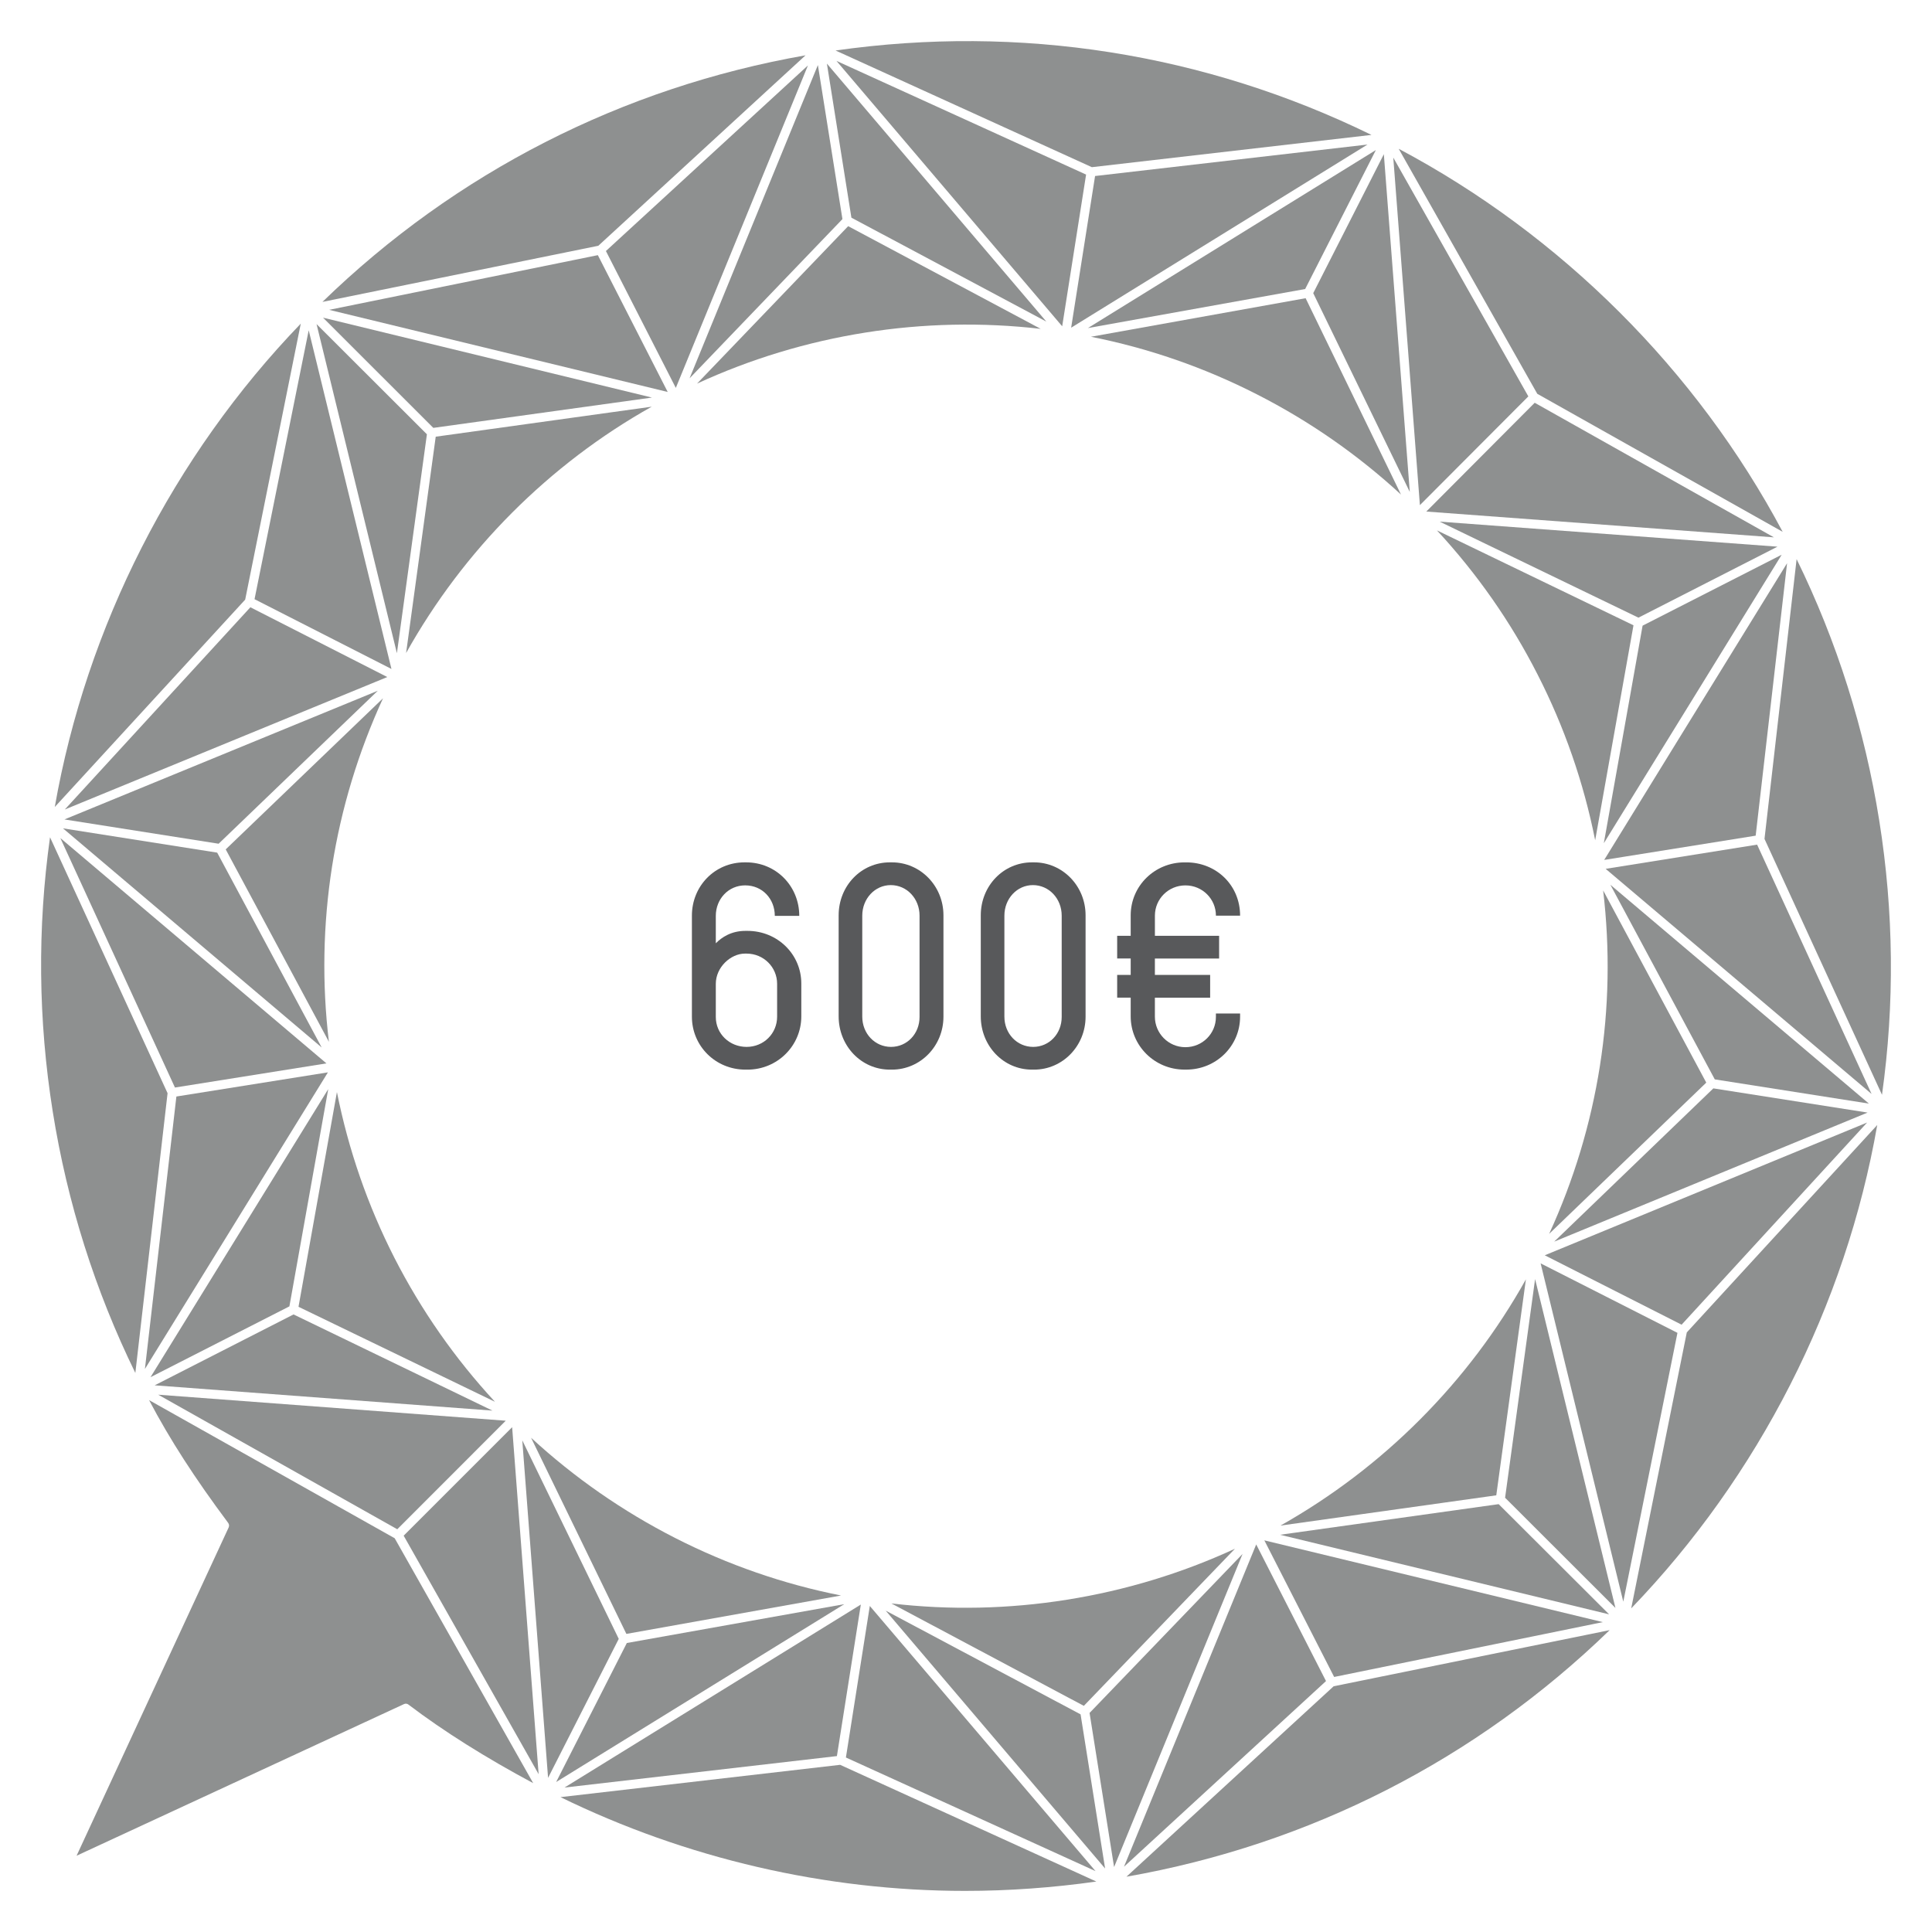
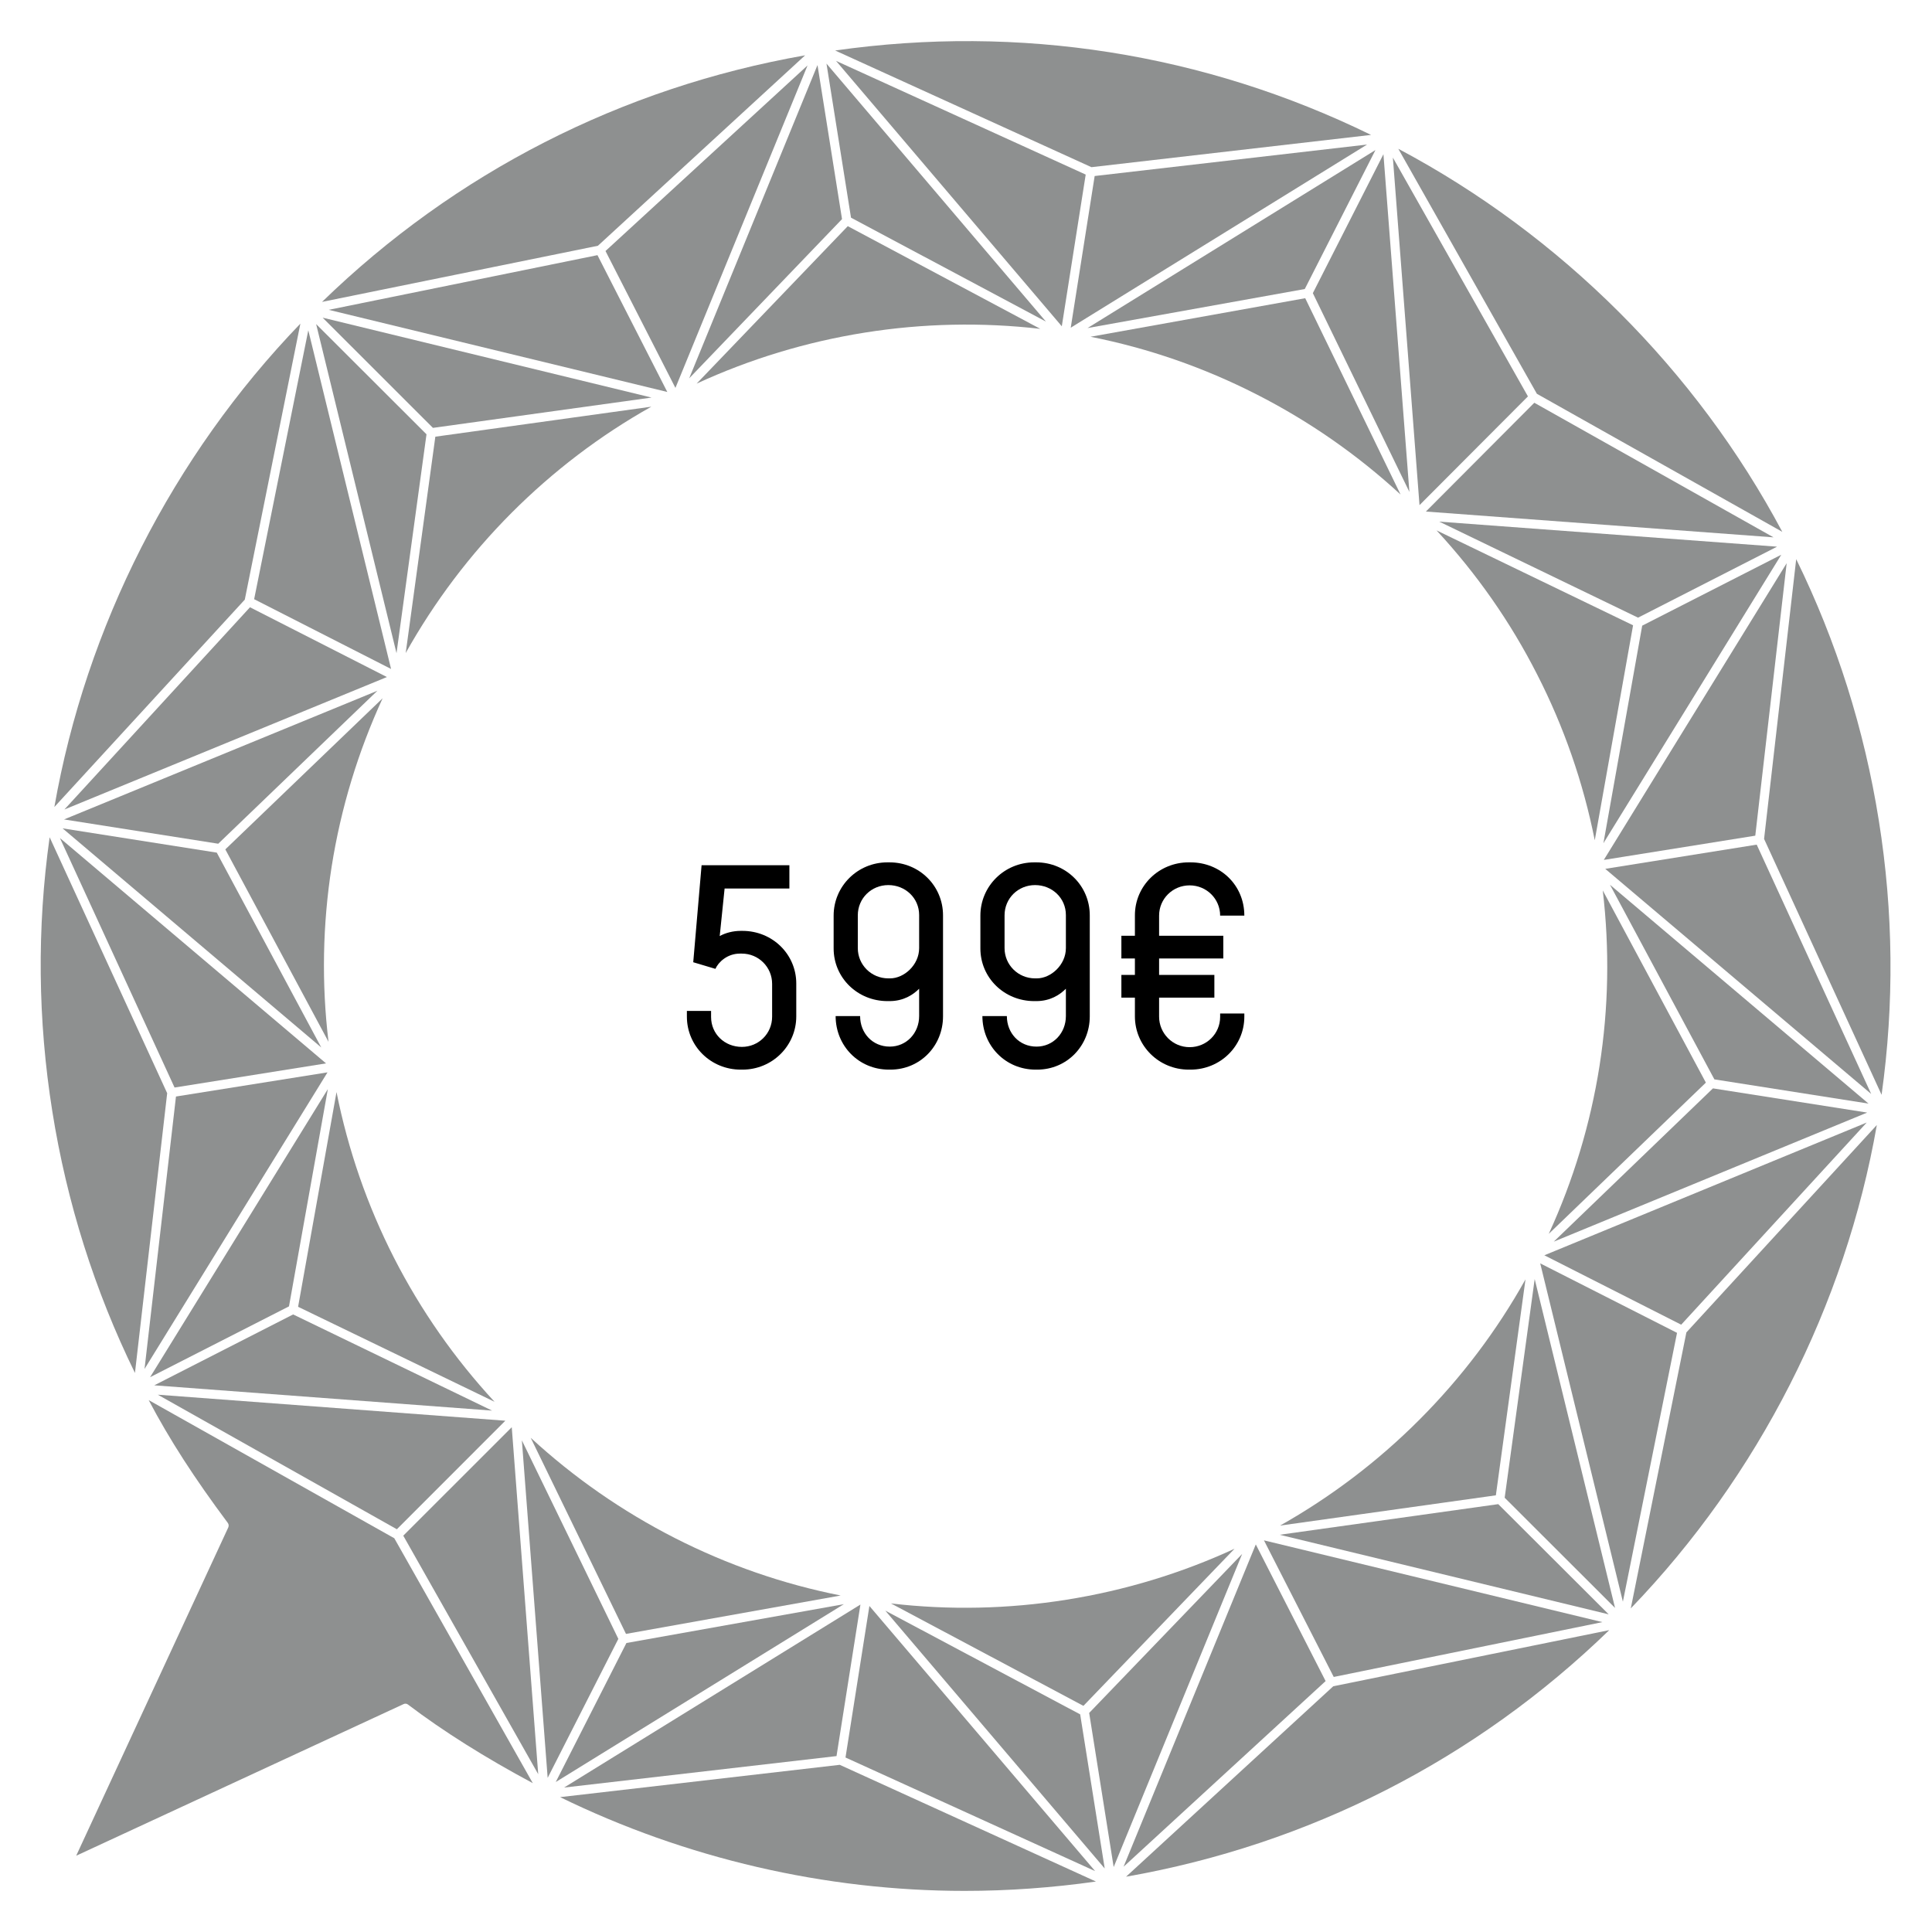
<svg xmlns="http://www.w3.org/2000/svg" version="1.1" id="Layer_1" x="0px" y="0px" width="94px" height="94px" viewBox="0 0 94 94" enable-background="new 0 0 94 94" xml:space="preserve">
  <g>
    <g>
-       <path fill="#8E9090" d="M24.082,68.203l-9.546-4.616l-0.012-0.008l1.869-10.445c0.562,2.815,1.501,5.524,2.8,8.071    C20.497,63.754,22.136,66.1,24.082,68.203" />
-       <polygon fill="#8E9090" points="24.918,69.44 26.207,86.322 19.64,74.717   " />
-       <path fill="#8E9090" d="M30.476,79.496l-4.636-9.542c2.103,1.938,4.459,3.575,7.014,4.878c2.559,1.302,5.268,2.243,8.067,2.796    l-10.442,1.868H30.476z" />
-       <polygon fill="#8E9090" points="25.411,70.078 30.105,79.738 26.666,86.501   " />
-       <polygon fill="#8E9090" points="41.076,78.05 27.059,86.703 30.498,79.939   " />
-       <polygon fill="#8E9090" points="41.883,78.068 40.727,85.39 40.72,85.441 27.465,86.972   " />
-       <path fill="#8E9090" d="M53.342,91.545c-2.118,0.3-4.266,0.455-6.39,0.455c-6.78,0-13.566-1.575-19.682-4.562l13.606-1.572    L53.342,91.545z" />
-       <polygon fill="#8E9090" points="42.32,78.137 53.302,91.038 41.157,85.51   " />
-       <polygon fill="#8E9090" points="53.768,90.91 43.094,78.365 52.575,83.411   " />
-       <path fill="#8E9090" d="M51.911,77.833c2.837-0.451,5.583-1.285,8.174-2.48l-7.352,7.644l-9.363-4.983    C46.204,78.347,49.084,78.285,51.911,77.833" />
-       <polygon fill="#8E9090" points="60.456,75.606 54.205,90.84 53.012,83.342   " />
-       <polygon fill="#8E9090" points="64.515,81.79 64.515,81.792 54.693,90.818 54.689,90.818 61.12,75.143   " />
-       <path fill="#8E9090" d="M54.806,91.31l10.083-9.267h0.004l13.423-2.73C71.83,85.606,63.729,89.743,54.806,91.31" />
-       <polygon fill="#8E9090" points="77.982,78.923 64.912,81.591 61.516,74.945   " />
-       <polygon fill="#8E9090" points="78.29,78.545 62.28,74.673 72.916,73.183   " />
-       <path fill="#8E9090" d="M74.242,62.246l-1.442,10.508l-10.498,1.472c2.485-1.402,4.769-3.135,6.791-5.164    C71.118,67.032,72.846,64.745,74.242,62.246" />
-       <polygon fill="#8E9090" points="74.689,62.231 78.598,78.233 73.229,72.871   " />
-       <polygon fill="#8E9090" points="81.615,64.849 78.98,77.929 74.958,61.468   " />
-       <polygon fill="#8E9090" points="90.843,54.616 81.817,64.452 75.159,61.075   " />
-       <path fill="#8E9090" d="M82.07,64.827l9.266-10.09c-1.535,8.776-5.761,17.074-11.971,23.518L82.07,64.827z" />
-       <polygon fill="#8E9090" points="90.866,54.132 75.618,60.411 83.362,52.954   " />
-       <path fill="#8E9090" d="M78,43.323l5.017,9.351l-0.007,0.007l-7.638,7.352c1.195-2.603,2.025-5.344,2.47-8.17    C78.286,49.041,78.337,46.175,78,43.323" />
-       <polygon fill="#8E9090" points="90.931,53.695 83.436,52.517 83.432,52.517 78.352,43.048   " />
-       <polygon fill="#8E9090" points="91.06,53.225 78.122,42.273 85.491,41.095   " />
-       <path fill="#8E9090" d="M91.567,53.266L85.85,40.816l1.563-13.612c1.964,4.008,3.315,8.283,4.021,12.724    C92.142,44.365,92.187,48.847,91.567,53.266" />
-       <polygon fill="#8E9090" points="78.051,41.836 78.139,41.697 81.644,36.005 86.949,27.402 85.421,40.659 78.158,41.822   " />
-       <polygon fill="#8E9090" points="86.684,26.991 86.578,27.167 78.033,41.026 79.919,30.441   " />
-       <path fill="#8E9090" d="M69.914,25.806l9.562,4.617l-1.864,10.459c-0.562-2.815-1.502-5.523-2.805-8.07    C73.507,30.257,71.863,27.909,69.914,25.806" />
-       <polygon fill="#8E9090" points="86.482,26.598 79.717,30.052 70.046,25.38   " />
-       <polygon fill="#8E9090" points="86.309,26.144 69.396,24.889 74.67,19.596   " />
-       <path fill="#8E9090" d="M68.053,7.239c7.906,4.198,14.494,10.772,18.682,18.637L74.795,19.16L68.053,7.239z" />
-       <polygon fill="#8E9090" points="74.359,19.288 69.084,24.577 67.789,7.668 74.359,19.284   " />
-       <polygon fill="#8E9090" points="68.592,23.934 63.894,14.263 67.33,7.503   " />
-       <path fill="#8E9090" d="M68.164,24.062c-2.104-1.938-4.46-3.578-7.014-4.877c-2.562-1.307-5.271-2.246-8.071-2.8l10.445-1.876    L68.164,24.062z" />
-       <polygon fill="#8E9090" points="66.941,7.301 63.502,14.062 52.931,15.962   " />
-       <polygon fill="#8E9090" points="66.534,7.033 52.116,15.944 53.28,8.564   " />
-       <path fill="#8E9090" d="M40.654,2.457c8.971-1.277,17.955,0.136,26.074,4.107l-13.605,1.57L40.654,2.457z" />
-       <polygon fill="#8E9090" points="52.843,8.494 51.68,15.875 40.698,2.963   " />
-       <polygon fill="#8E9090" points="50.909,15.647 41.424,10.59 40.232,3.095   " />
-       <path fill="#8E9090" d="M41.267,11.004L50.633,16c-2.834-0.327-5.718-0.268-8.541,0.183c-2.841,0.452-5.582,1.285-8.178,2.481    L41.267,11.004z" />
-       <polygon fill="#8E9090" points="40.988,10.66 33.551,18.407 39.718,3.349 39.794,3.165   " />
-       <polygon fill="#8E9090" points="29.481,12.212 39.31,3.183 32.883,18.869 32.879,18.869 29.481,12.215   " />
-       <path fill="#8E9090" d="M39.193,2.691L29.11,11.958h-0.004l-13.418,2.731C22.17,8.395,30.27,4.258,39.193,2.691" />
-       <polygon fill="#8E9090" points="32.487,19.071 16.014,15.075 29.088,12.414   " />
-       <polygon fill="#8E9090" points="31.719,19.343 21.083,20.818 15.717,15.456   " />
-       <path fill="#8E9090" d="M31.709,19.787c-2.492,1.398-4.772,3.134-6.802,5.167c-2.022,2.029-3.751,4.319-5.149,6.819l1.442-10.526    L31.709,19.787z" />
-       <polygon fill="#8E9090" points="20.771,21.13 19.311,31.781 15.402,15.769   " />
-       <polygon fill="#8E9090" points="15.02,16.069 19.046,32.548 12.384,29.153   " />
-       <path fill="#8E9090" d="M14.634,15.746l-2.705,13.429L2.665,39.264C4.203,30.489,8.424,22.19,14.634,15.746" />
-       <polygon fill="#8E9090" points="12.182,29.546 18.844,32.941 3.154,39.385   " />
-       <polygon fill="#8E9090" points="18.381,33.608 10.637,41.051 3.135,39.869   " />
-       <path fill="#8E9090" d="M18.635,33.975c-1.196,2.606-2.03,5.344-2.478,8.177c-0.444,2.83-0.496,5.704-0.154,8.537l-5.021-9.363    L18.635,33.975z" />
-       <polygon fill="#8E9090" points="10.567,41.484 15.651,50.964 3.065,40.303   " />
-       <polygon fill="#8E9090" points="15.882,51.738 8.512,52.913 2.937,40.776   " />
-       <path fill="#8E9090" d="M2.434,40.736l5.719,12.453L6.585,66.8c-1.96-4.007-3.314-8.283-4.02-12.724    C1.858,49.639,1.814,45.15,2.434,40.736" />
-       <polygon fill="#8E9090" points="15.952,52.179 7.051,66.606 8.582,53.35 15.952,52.175   " />
-       <polygon fill="#8E9090" points="24.607,69.124 19.329,74.405 7.698,67.858   " />
-       <polygon fill="#8E9090" points="23.96,68.632 7.525,67.402 14.282,63.953   " />
-       <polygon fill="#8E9090" points="15.97,52.99 14.081,63.56 7.323,67.006   " />
-       <path fill="#8E9090" d="M25.943,86.758c-2.309-1.236-4.35-2.518-6.067-3.82c-0.062-0.052-0.15-0.063-0.224-0.025L3.726,90.289    l7.399-15.972c0.033-0.074,0.025-0.159-0.025-0.224c-1.623-2.176-2.831-4.044-3.847-5.972l11.95,6.721L25.943,86.758z" />
+       <path fill="#8E9090" d="M24.062,68.203l-9.546-4.616l-0.012-0.008l1.869-10.445c0.562,2.815,1.501,5.524,2.8,8.071    C20.477,63.754,22.117,66.1,24.062,68.203" />
+       <polygon fill="#8E9090" points="24.899,69.44 26.187,86.322 19.621,74.717   " />
+       <path fill="#8E9090" d="M30.457,79.496l-4.636-9.542c2.103,1.938,4.459,3.575,7.014,4.878c2.559,1.302,5.268,2.243,8.067,2.796    l-10.442,1.868H30.457z" />
+       <polygon fill="#8E9090" points="25.391,70.078 30.085,79.738 26.646,86.501   " />
+       <polygon fill="#8E9090" points="41.056,78.05 27.04,86.703 30.478,79.939   " />
+       <polygon fill="#8E9090" points="41.864,78.068 40.708,85.39 40.701,85.441 27.446,86.972   " />
+       <path fill="#8E9090" d="M53.323,91.545c-2.118,0.3-4.266,0.455-6.39,0.455c-6.78,0-13.566-1.575-19.682-4.562l13.606-1.572    L53.323,91.545z" />
+       <polygon fill="#8E9090" points="42.3,78.137 53.283,91.038 41.137,85.51   " />
+       <polygon fill="#8E9090" points="53.749,90.91 43.075,78.365 52.555,83.411   " />
+       <path fill="#8E9090" d="M51.891,77.833c2.837-0.451,5.583-1.285,8.174-2.48l-7.352,7.644l-9.363-4.983    C46.184,78.347,49.065,78.285,51.891,77.833" />
+       <polygon fill="#8E9090" points="60.436,75.606 54.185,90.84 52.993,83.342   " />
+       <polygon fill="#8E9090" points="64.496,81.79 64.496,81.792 54.673,90.818 54.669,90.818 61.1,75.143   " />
+       <path fill="#8E9090" d="M54.787,91.31l10.083-9.267h0.004l13.423-2.73C71.81,85.606,63.709,89.743,54.787,91.31" />
+       <polygon fill="#8E9090" points="77.962,78.923 64.892,81.591 61.497,74.945   " />
+       <polygon fill="#8E9090" points="78.27,78.545 62.26,74.673 72.896,73.183   " />
+       <path fill="#8E9090" d="M74.222,62.246L72.78,72.754l-10.498,1.472c2.485-1.402,4.769-3.135,6.791-5.164    C71.098,67.032,72.827,64.745,74.222,62.246" />
+       <polygon fill="#8E9090" points="74.669,62.231 78.579,78.233 73.209,72.871   " />
+       <polygon fill="#8E9090" points="81.595,64.849 78.96,77.929 74.938,61.468   " />
+       <polygon fill="#8E9090" points="90.824,54.616 81.797,64.452 75.139,61.075   " />
+       <path fill="#8E9090" d="M82.05,64.827l9.266-10.09c-1.535,8.776-5.761,17.074-11.971,23.518L82.05,64.827z" />
+       <polygon fill="#8E9090" points="90.846,54.132 75.598,60.411 83.342,52.954   " />
+       <path fill="#8E9090" d="M77.981,43.323l5.017,9.351l-0.007,0.007l-7.638,7.352c1.195-2.603,2.025-5.344,2.47-8.17    C78.266,49.041,78.318,46.175,77.981,43.323" />
+       <polygon fill="#8E9090" points="90.912,53.695 83.417,52.517 83.413,52.517 78.333,43.048   " />
+       <polygon fill="#8E9090" points="91.041,53.225 78.102,42.273 85.471,41.095   " />
+       <path fill="#8E9090" d="M91.547,53.266l-5.717-12.449l1.563-13.612c1.964,4.008,3.315,8.283,4.021,12.724    C92.123,44.365,92.167,48.847,91.547,53.266" />
+       <polygon fill="#8E9090" points="78.032,41.836 78.12,41.697 81.625,36.005 86.929,27.402 85.402,40.659 78.138,41.822   " />
+       <polygon fill="#8E9090" points="86.665,26.991 86.558,27.167 78.013,41.026 79.9,30.441   " />
+       <path fill="#8E9090" d="M69.894,25.806l9.562,4.617l-1.864,10.459c-0.562-2.815-1.502-5.523-2.805-8.07    C73.488,30.257,71.843,27.909,69.894,25.806" />
+       <polygon fill="#8E9090" points="86.462,26.598 79.698,30.052 70.027,25.38   " />
+       <polygon fill="#8E9090" points="86.29,26.144 69.376,24.889 74.651,19.596   " />
+       <path fill="#8E9090" d="M68.034,7.239c7.906,4.198,14.494,10.772,18.682,18.637L74.776,19.16L68.034,7.239z" />
+       <polygon fill="#8E9090" points="74.339,19.288 69.065,24.577 67.769,7.668 74.339,19.284   " />
+       <polygon fill="#8E9090" points="68.573,23.934 63.875,14.263 67.31,7.503   " />
+       <path fill="#8E9090" d="M68.144,24.062c-2.104-1.938-4.46-3.578-7.014-4.877c-2.562-1.307-5.271-2.246-8.071-2.8l10.445-1.876    L68.144,24.062z" />
+       <polygon fill="#8E9090" points="66.921,7.301 63.483,14.062 52.912,15.962   " />
+       <polygon fill="#8E9090" points="66.514,7.033 52.096,15.944 53.26,8.564   " />
+       <path fill="#8E9090" d="M40.634,2.457c8.971-1.277,17.955,0.136,26.074,4.107l-13.605,1.57L40.634,2.457z" />
+       <polygon fill="#8E9090" points="52.824,8.494 51.661,15.875 40.678,2.963   " />
+       <polygon fill="#8E9090" points="50.889,15.647 41.405,10.59 40.212,3.095   " />
+       <path fill="#8E9090" d="M41.248,11.004L50.614,16c-2.834-0.327-5.718-0.268-8.541,0.183c-2.841,0.452-5.582,1.285-8.178,2.481    L41.248,11.004z" />
+       <polygon fill="#8E9090" points="40.968,10.66 33.532,18.407 39.699,3.349 39.775,3.165   " />
+       <polygon fill="#8E9090" points="29.461,12.212 39.291,3.183 32.864,18.869 32.86,18.869 29.461,12.215   " />
+       <path fill="#8E9090" d="M39.173,2.691L29.09,11.958h-0.004l-13.418,2.731C22.151,8.395,30.25,4.258,39.173,2.691" />
+       <polygon fill="#8E9090" points="32.467,19.071 15.995,15.075 29.069,12.414   " />
+       <polygon fill="#8E9090" points="31.7,19.343 21.064,20.818 15.698,15.456   " />
+       <path fill="#8E9090" d="M31.69,19.787c-2.492,1.398-4.772,3.134-6.802,5.167c-2.022,2.029-3.751,4.319-5.149,6.819l1.442-10.526    L31.69,19.787z" />
+       <polygon fill="#8E9090" points="20.751,21.13 19.292,31.781 15.382,15.769   " />
+       <polygon fill="#8E9090" points="15,16.069 19.027,32.548 12.365,29.153   " />
+       <path fill="#8E9090" d="M14.615,15.746L11.91,29.175L2.645,39.264C4.183,30.489,8.405,22.19,14.615,15.746" />
+       <polygon fill="#8E9090" points="12.163,29.546 18.825,32.941 3.134,39.385   " />
+       <polygon fill="#8E9090" points="18.362,33.608 10.618,41.051 3.116,39.869   " />
+       <path fill="#8E9090" d="M18.616,33.975c-1.196,2.606-2.03,5.344-2.478,8.177c-0.444,2.83-0.496,5.704-0.154,8.537l-5.021-9.363    L18.616,33.975z" />
+       <polygon fill="#8E9090" points="10.547,41.484 15.631,50.964 3.045,40.303   " />
+       <polygon fill="#8E9090" points="15.863,51.738 8.493,52.913 2.917,40.776   " />
+       <path fill="#8E9090" d="M2.415,40.736l5.719,12.453L6.566,66.8c-1.96-4.007-3.314-8.283-4.02-12.724    C1.838,49.639,1.794,45.15,2.415,40.736" />
+       <polygon fill="#8E9090" points="15.932,52.179 7.032,66.606 8.562,53.35 15.932,52.175   " />
+       <polygon fill="#8E9090" points="24.587,69.124 19.309,74.405 7.678,67.858   " />
+       <polygon fill="#8E9090" points="23.941,68.632 7.505,67.402 14.262,63.953   " />
+       <polygon fill="#8E9090" points="15.951,52.99 14.061,63.56 7.303,67.006   " />
+       <path fill="#8E9090" d="M25.923,86.758c-2.309-1.236-4.35-2.518-6.067-3.82c-0.062-0.052-0.15-0.063-0.224-0.025L3.707,90.289    l7.399-15.972c0.033-0.074,0.025-0.159-0.025-0.224c-1.623-2.176-2.831-4.044-3.847-5.972l11.95,6.721L25.923,86.758z" />
    </g>
    <g>
-       <path fill="#58595B" d="M34.827,45.894c0.294-0.295,0.756-0.603,1.442-0.603h0.098c1.457,0,2.62,1.135,2.62,2.563v1.597    c0,1.429-1.163,2.591-2.62,2.591h-0.098c-1.457,0-2.605-1.148-2.605-2.577v-4.916c0-1.43,1.106-2.592,2.563-2.592h0.07    c1.471,0,2.591,1.162,2.591,2.605h-1.19c0-0.826-0.603-1.485-1.442-1.485c-0.812,0-1.429,0.659-1.429,1.485V45.894z     M34.827,47.869v1.611c0,0.826,0.672,1.456,1.498,1.456c0.827,0,1.485-0.645,1.485-1.471v-1.597c0-0.812-0.658-1.471-1.485-1.471    h-0.084C35.554,46.398,34.827,47.056,34.827,47.869z" />
-       <path fill="#58595B" d="M45.903,49.465c0,1.429-1.121,2.577-2.508,2.577h-0.098c-1.401,0-2.493-1.162-2.493-2.591v-4.917    c0-1.429,1.092-2.577,2.493-2.577h0.098c1.387,0,2.508,1.148,2.508,2.577V49.465z M44.74,44.549c0-0.827-0.616-1.485-1.4-1.485    c-0.771,0-1.387,0.658-1.387,1.485v4.916c0,0.826,0.616,1.471,1.4,1.471c0.771,0,1.387-0.63,1.387-1.456V44.549z" />
-       <path fill="#58595B" d="M52.818,49.465c0,1.429-1.12,2.577-2.507,2.577h-0.099c-1.4,0-2.493-1.162-2.493-2.591v-4.917    c0-1.429,1.093-2.577,2.493-2.577h0.099c1.387,0,2.507,1.148,2.507,2.577V49.465z M51.656,44.549c0-0.827-0.616-1.485-1.401-1.485    c-0.771,0-1.387,0.658-1.387,1.485v4.916c0,0.826,0.616,1.471,1.401,1.471c0.771,0,1.387-0.63,1.387-1.456V44.549z" />
-       <path fill="#58595B" d="M59.314,46.636H56.19v0.798h2.689v1.107H56.19v0.924c0,0.812,0.658,1.485,1.485,1.485    c0.826,0,1.484-0.659,1.484-1.471v-0.169h1.177v0.154c0,1.429-1.163,2.577-2.619,2.577h-0.084c-1.457,0-2.62-1.162-2.62-2.591    v-0.91h-0.658v-1.107h0.658v-0.798h-0.658V45.53h0.658v-0.995c0-1.429,1.163-2.577,2.62-2.577h0.084    c1.456,0,2.619,1.106,2.619,2.592H59.16c0-0.812-0.658-1.472-1.484-1.472c-0.827,0-1.485,0.659-1.485,1.472v0.98h3.124V46.636z" />
+       <path d="M33.42,49.185h1.177v0.294c0,0.827,0.658,1.457,1.499,1.457c0.812,0,1.471-0.645,1.471-1.471v-1.597    c0-0.812-0.658-1.471-1.471-1.471h-0.098c-0.616,0-1.05,0.42-1.19,0.742l-1.079-0.322l0.406-4.72h4.272v1.134h-3.152l-0.238,2.312    c0.28-0.154,0.645-0.252,1.022-0.252h0.084c1.457,0,2.619,1.135,2.619,2.563v1.597c0,1.429-1.163,2.591-2.619,2.591h-0.084    c-1.457,0-2.619-1.148-2.619-2.578V49.185z" />
+       <path d="M44.72,48.106c-0.294,0.294-0.756,0.602-1.443,0.602h-0.098c-1.457,0-2.619-1.134-2.619-2.563v-1.597    c0-1.429,1.163-2.591,2.619-2.591h0.098c1.457,0,2.605,1.148,2.605,2.577v4.917c0,1.429-1.106,2.591-2.563,2.591h-0.07    c-1.471,0-2.592-1.163-2.592-2.605h1.191c0,0.827,0.602,1.485,1.443,1.485c0.812,0,1.429-0.658,1.429-1.485V48.106z M44.72,46.131    v-1.611c0-0.827-0.672-1.457-1.499-1.457c-0.826,0-1.485,0.645-1.485,1.471v1.597c0,0.812,0.659,1.471,1.485,1.471h0.084    C43.992,47.602,44.72,46.944,44.72,46.131z" />
+       <path d="M51.86,48.106c-0.294,0.294-0.756,0.602-1.443,0.602h-0.098c-1.457,0-2.619-1.134-2.619-2.563v-1.597    c0-1.429,1.163-2.591,2.619-2.591h0.098c1.457,0,2.605,1.148,2.605,2.577v4.917c0,1.429-1.106,2.591-2.563,2.591h-0.07    c-1.471,0-2.591-1.163-2.591-2.605h1.19c0,0.827,0.603,1.485,1.443,1.485c0.812,0,1.429-0.658,1.429-1.485V48.106z M51.86,46.131    v-1.611c0-0.827-0.672-1.457-1.499-1.457c-0.826,0-1.485,0.645-1.485,1.471v1.597c0,0.812,0.659,1.471,1.485,1.471h0.084    C51.132,47.602,51.86,46.944,51.86,46.131z" />
+       <path d="M59.519,46.635h-3.124v0.799h2.689v1.106h-2.689v0.924c0,0.812,0.658,1.485,1.485,1.485c0.826,0,1.485-0.658,1.485-1.471    v-0.168h1.177v0.154c0,1.429-1.163,2.578-2.62,2.578h-0.084c-1.457,0-2.62-1.163-2.62-2.591v-0.911H54.56v-1.106h0.658v-0.799    H54.56v-1.106h0.658v-0.995c0-1.429,1.163-2.577,2.62-2.577h0.084c1.457,0,2.62,1.106,2.62,2.591h-1.177    c0-0.812-0.659-1.471-1.485-1.471c-0.827,0-1.485,0.658-1.485,1.471v0.98h3.124V46.635z" />
    </g>
  </g>
</svg>
